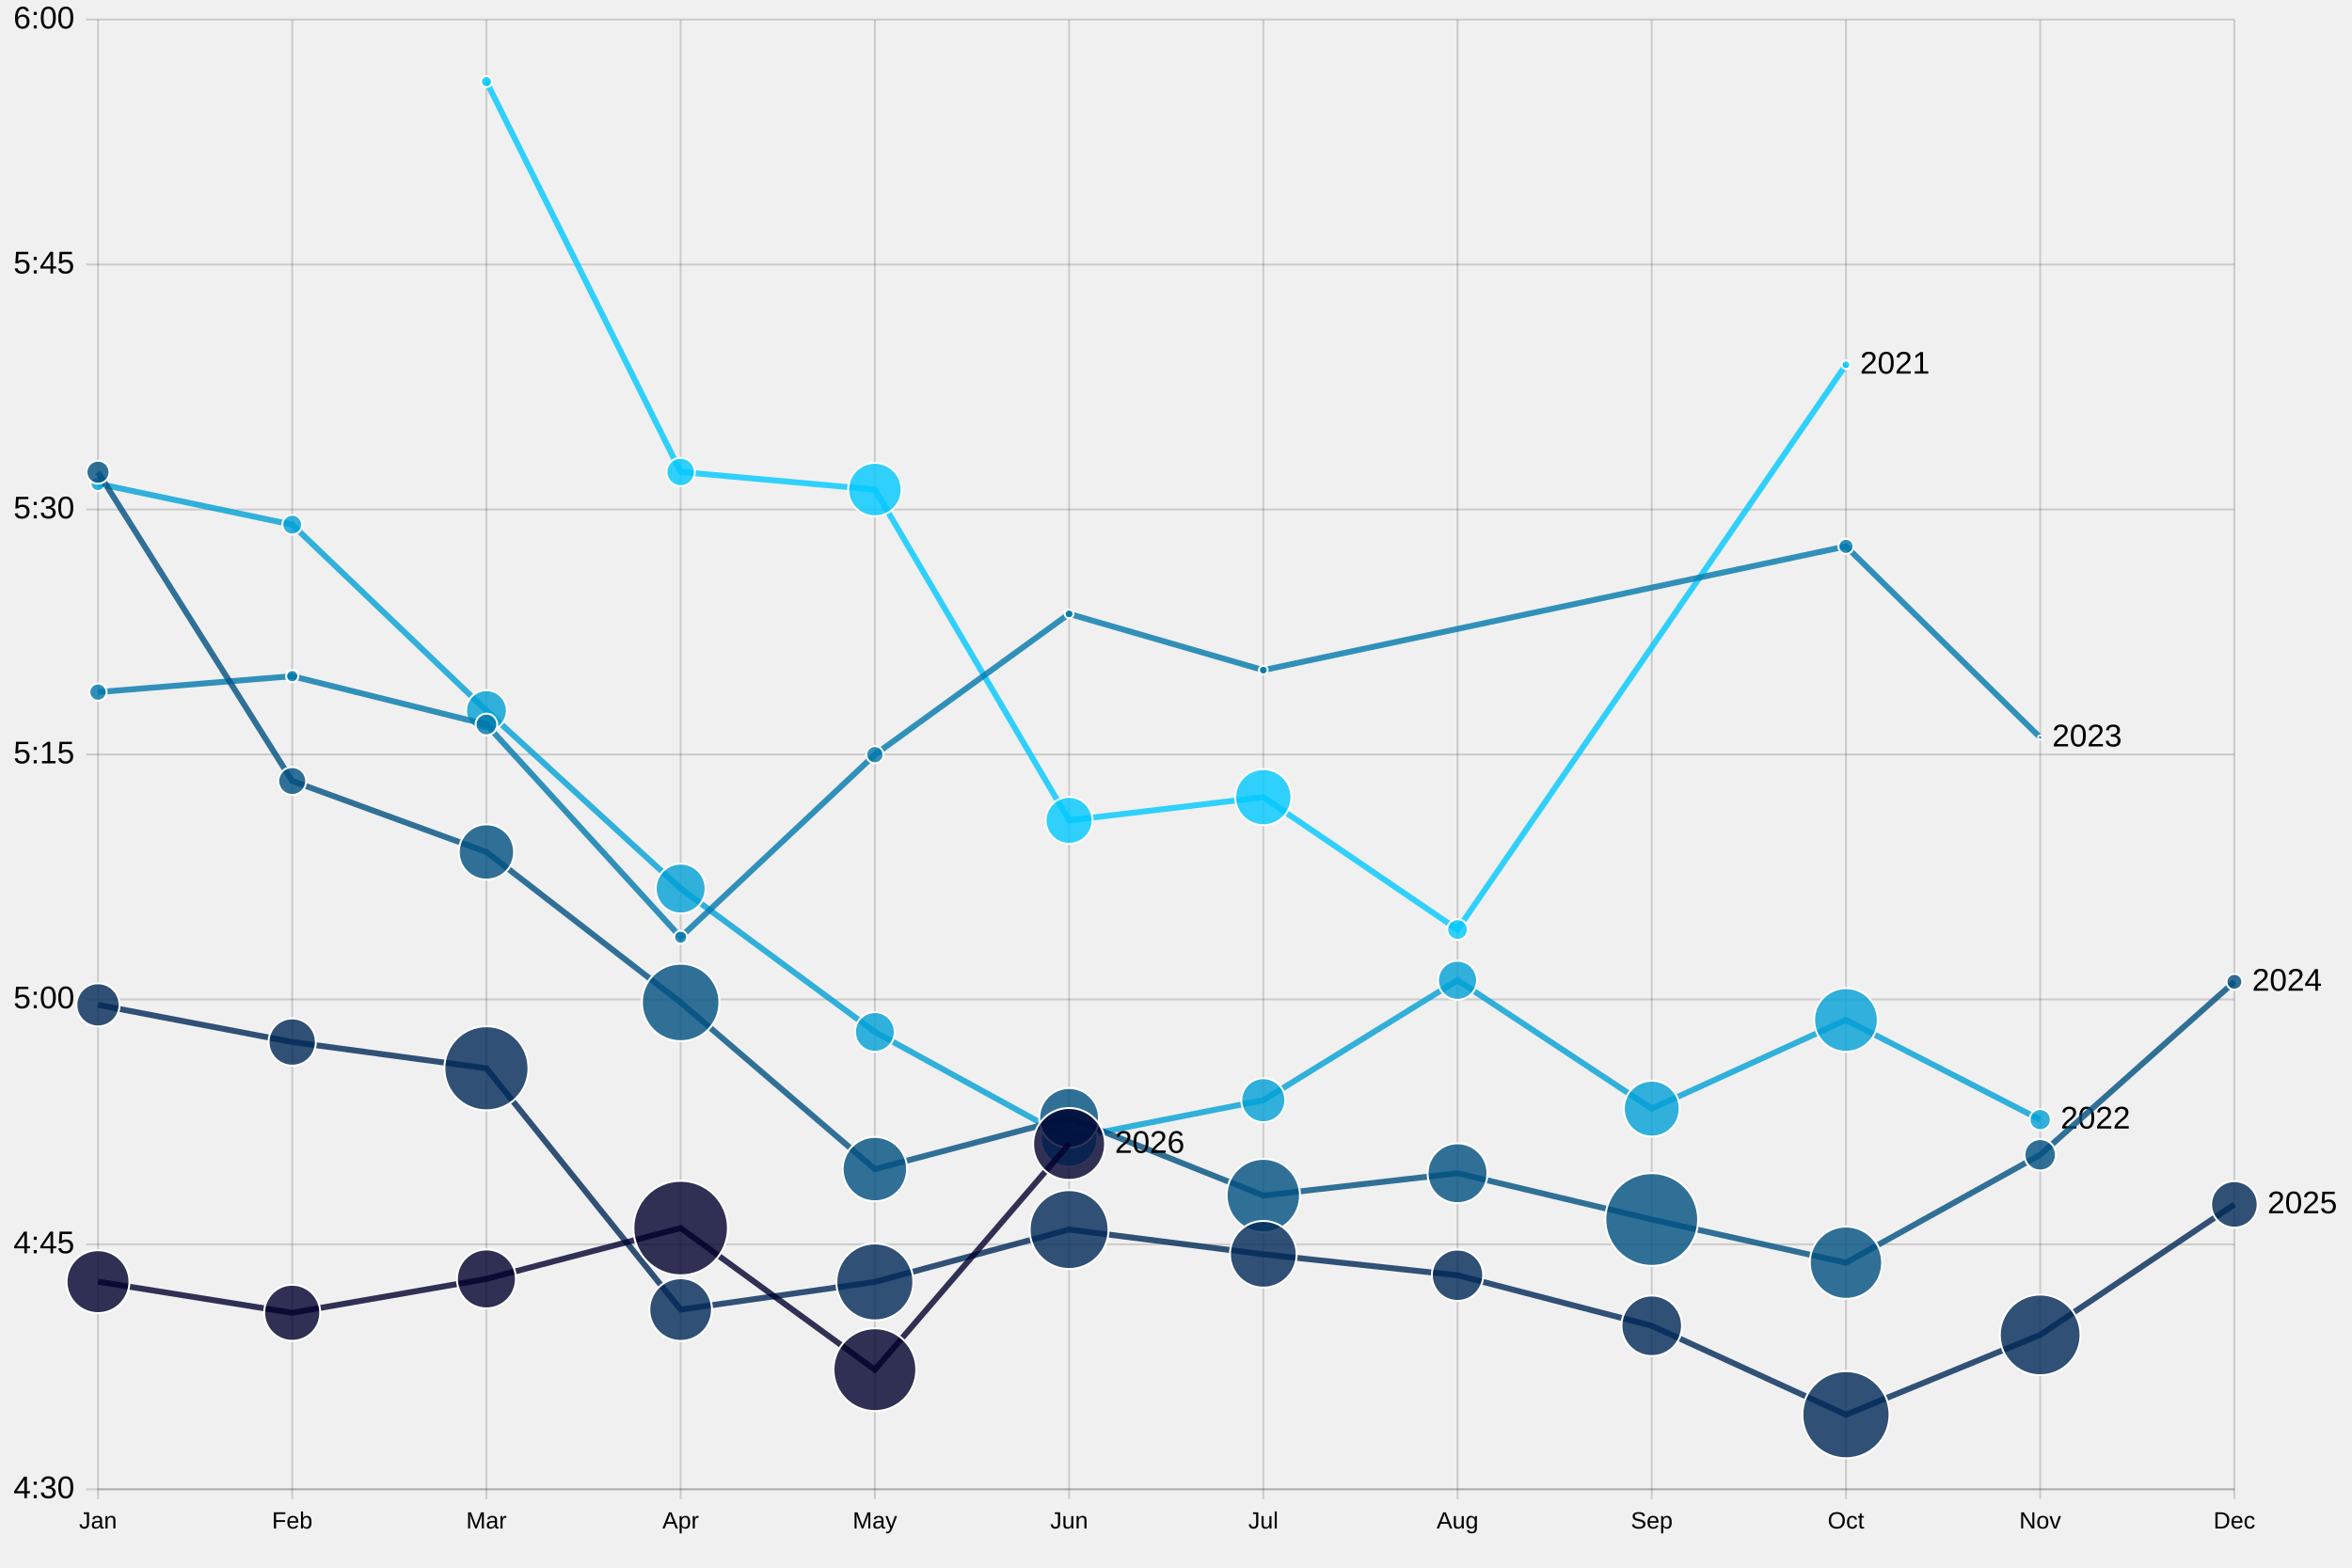
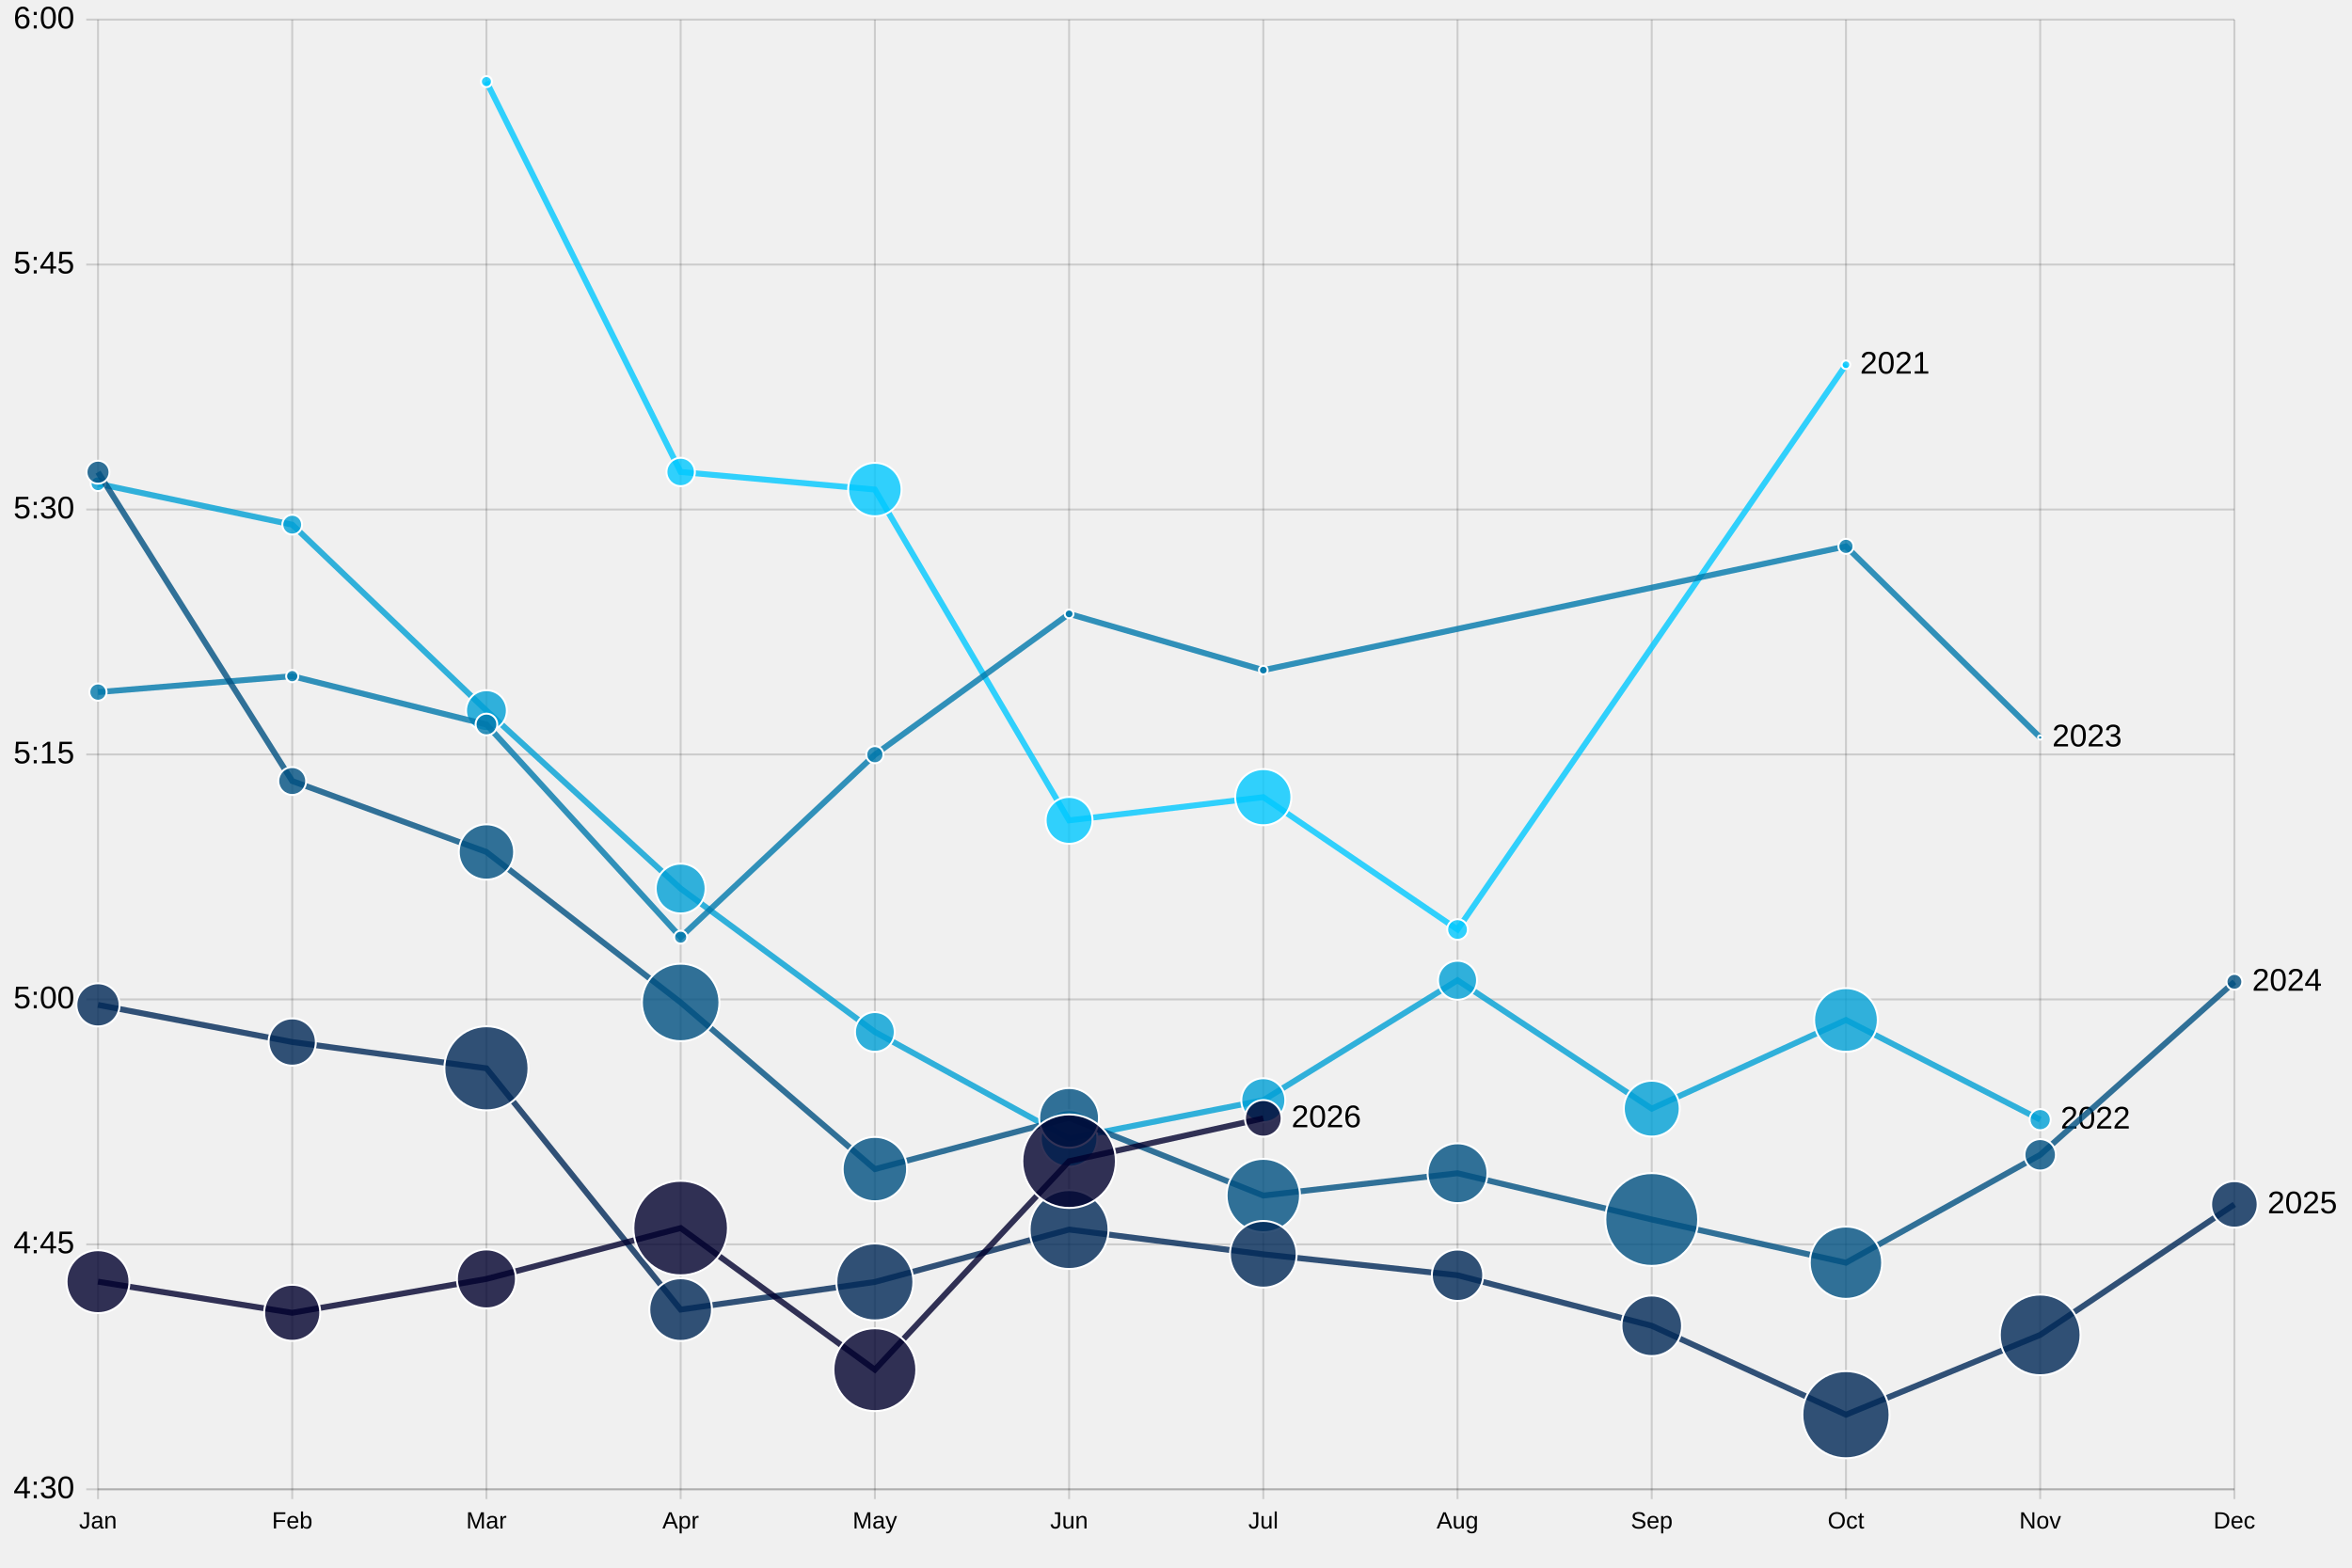
<svg xmlns="http://www.w3.org/2000/svg" viewBox="0 0 1200 800">
  <style>
  text {
    font-family: Arial;
    text-anchor: middle;
  }
  .plot-line {
    fill: none;
    stroke-width: 3px;
    opacity: 0.8;
    stroke: currentColor;
  }
  .plot-area {
    fill: currentColor;
    opacity: 0.25;
  }
  .plot-point {
    fill-opacity: 0.8;
    fill: currentColor;
    stroke: white;
    stroke-width: 1px;
  }
  .axis {
    stroke-width: 1px;
    stroke: black;
    opacity: 0.15;
  }
  .series-label {
    font-size: 16px;
    dominant-baseline: middle;
    text-anchor: start;
  }
  .y-axis-label {
    font-size: 16px;
    dominant-baseline: middle;
    text-anchor: end;
  }
  .year-2021 {
    color: rgb(0, 200, 255);
  }
  .year-2022 {
    color: rgb(0, 160, 213);
  }
  .year-2023 {
    color: rgb(0, 120, 171);
  }
  .year-2024 {
    color: rgb(0, 80, 129);
  }
  .year-2025 {
    color: rgb(0, 40, 87);
  }
  .year-2026 {
    color: rgb(0, 0, 45);
  }
  </style>
  <line x1="50" y1="760" x2="1140" y2="760" class="axis" />
  <line x1="50.0" y1="10" x2="50.0" y2="765" class="axis" />
  <text x="50.0" y="780" class="axis-label">Jan</text>
  <line x1="149.091" y1="10" x2="149.091" y2="765" class="axis" />
  <text x="149.091" y="780" class="axis-label">Feb</text>
  <line x1="248.182" y1="10" x2="248.182" y2="765" class="axis" />
  <text x="248.182" y="780" class="axis-label">Mar</text>
  <line x1="347.273" y1="10" x2="347.273" y2="765" class="axis" />
  <text x="347.273" y="780" class="axis-label">Apr</text>
  <line x1="446.364" y1="10" x2="446.364" y2="765" class="axis" />
  <text x="446.364" y="780" class="axis-label">May</text>
  <line x1="545.455" y1="10" x2="545.455" y2="765" class="axis" />
  <text x="545.455" y="780" class="axis-label">Jun</text>
  <line x1="644.545" y1="10" x2="644.545" y2="765" class="axis" />
  <text x="644.545" y="780" class="axis-label">Jul</text>
  <line x1="743.636" y1="10" x2="743.636" y2="765" class="axis" />
  <text x="743.636" y="780" class="axis-label">Aug</text>
  <line x1="842.727" y1="10" x2="842.727" y2="765" class="axis" />
  <text x="842.727" y="780" class="axis-label">Sep</text>
  <line x1="941.818" y1="10" x2="941.818" y2="765" class="axis" />
  <text x="941.818" y="780" class="axis-label">Oct</text>
  <line x1="1040.909" y1="10" x2="1040.909" y2="765" class="axis" />
  <text x="1040.909" y="780" class="axis-label">Nov</text>
  <line x1="1140.0" y1="10" x2="1140.0" y2="765" class="axis" />
  <text x="1140.0" y="780" class="axis-label">Dec</text>
  <line x1="44" y1="760.0" x2="1140" y2="760.0" class="axis" />
  <text x="38" y="760.0" class="y-axis-label">4:30</text>
  <line x1="44" y1="635.0" x2="1140" y2="635.0" class="axis" />
  <text x="38" y="635.0" class="y-axis-label">4:45</text>
  <line x1="44" y1="510.0" x2="1140" y2="510.0" class="axis" />
  <text x="38" y="510.0" class="y-axis-label">5:00</text>
  <line x1="44" y1="385.0" x2="1140" y2="385.0" class="axis" />
  <text x="38" y="385.0" class="y-axis-label">5:15</text>
  <line x1="44" y1="260.0" x2="1140" y2="260.0" class="axis" />
  <text x="38" y="260.0" class="y-axis-label">5:30</text>
  <line x1="44" y1="135.0" x2="1140" y2="135.0" class="axis" />
  <text x="38" y="135.0" class="y-axis-label">5:45</text>
  <line x1="44" y1="10.0" x2="1140" y2="10.0" class="axis" />
  <text x="38" y="10.0" class="y-axis-label">6:00</text>
  <path d="M 248.182,41.644 L 347.273,240.849 L 446.364,249.817 L 545.455,418.643 L 644.545,406.796 L 743.636,474.33 L 941.818,186.125" class="year-2021 plot-line" />
  <text x="948.998" y="186.125" class="series-label">2021</text>
  <circle class="year-2021 plot-point" cx="248.182" cy="41.644" r="2.812" />
  <circle class="year-2021 plot-point" cx="347.273" cy="240.849" r="7.244" />
  <circle class="year-2021 plot-point" cx="446.364" cy="249.817" r="13.634" />
  <circle class="year-2021 plot-point" cx="545.455" cy="418.643" r="11.964" />
  <circle class="year-2021 plot-point" cx="644.545" cy="406.796" r="14.328" />
  <circle class="year-2021 plot-point" cx="743.636" cy="474.33" r="5.282" />
  <circle class="year-2021 plot-point" cx="941.818" cy="186.125" r="2.18" />
  <path d="M 50.0,246.858 L 149.091,267.741 L 248.182,362.622 L 347.273,453.431 L 446.364,526.603 L 545.455,580.957 L 644.545,561.448 L 743.636,500.234 L 842.727,565.752 L 941.818,520.499 L 1040.909,571.364" class="year-2022 plot-line" />
  <text x="1051.309" y="571.364" class="series-label">2022</text>
  <circle class="year-2022 plot-point" cx="50.0" cy="246.858" r="3.756" />
  <circle class="year-2022 plot-point" cx="149.091" cy="267.741" r="5.05" />
  <circle class="year-2022 plot-point" cx="248.182" cy="362.622" r="10.412" />
  <circle class="year-2022 plot-point" cx="347.273" cy="453.431" r="12.722" />
  <circle class="year-2022 plot-point" cx="446.364" cy="526.603" r="10.136" />
  <circle class="year-2022 plot-point" cx="545.455" cy="580.957" r="14.428" />
  <circle class="year-2022 plot-point" cx="644.545" cy="561.448" r="11.228" />
  <circle class="year-2022 plot-point" cx="743.636" cy="500.234" r="9.954" />
  <circle class="year-2022 plot-point" cx="842.727" cy="565.752" r="14.256" />
  <circle class="year-2022 plot-point" cx="941.818" cy="520.499" r="16.24" />
  <circle class="year-2022 plot-point" cx="1040.909" cy="571.364" r="5.4" />
  <path d="M 50.0,353.182 L 149.091,345.041 L 248.182,369.71 L 347.273,478.251 L 446.364,385.111 L 545.455,313.262 L 644.545,341.975 L 941.818,278.811 L 1040.909,376.366" class="year-2023 plot-line" />
  <text x="1047.019" y="376.366" class="series-label">2023</text>
  <circle class="year-2023 plot-point" cx="50.0" cy="353.182" r="4.4" />
  <circle class="year-2023 plot-point" cx="149.091" cy="345.041" r="3.106" />
  <circle class="year-2023 plot-point" cx="248.182" cy="369.71" r="5.534" />
  <circle class="year-2023 plot-point" cx="347.273" cy="478.251" r="3.318" />
  <circle class="year-2023 plot-point" cx="446.364" cy="385.111" r="4.382" />
  <circle class="year-2023 plot-point" cx="545.455" cy="313.262" r="2.228" />
  <circle class="year-2023 plot-point" cx="644.545" cy="341.975" r="2.212" />
  <circle class="year-2023 plot-point" cx="941.818" cy="278.811" r="3.854" />
  <circle class="year-2023 plot-point" cx="1040.909" cy="376.366" r="1.11" />
  <path d="M 50.0,240.96 L 149.091,398.57 L 248.182,434.769 L 347.273,511.551 L 446.364,596.599 L 545.455,570.461 L 644.545,610.093 L 743.636,598.711 L 842.727,622.32 L 941.818,644.366 L 1040.909,589.312 L 1140.0,501.019" class="year-2024 plot-line" />
  <text x="1149.036" y="501.019" class="series-label">2024</text>
  <circle class="year-2024 plot-point" cx="50.0" cy="240.96" r="5.872" />
  <circle class="year-2024 plot-point" cx="149.091" cy="398.57" r="7.116" />
  <circle class="year-2024 plot-point" cx="248.182" cy="434.769" r="14.114" />
  <circle class="year-2024 plot-point" cx="347.273" cy="511.551" r="19.776" />
  <circle class="year-2024 plot-point" cx="446.364" cy="596.599" r="16.424" />
  <circle class="year-2024 plot-point" cx="545.455" cy="570.461" r="15.24" />
  <circle class="year-2024 plot-point" cx="644.545" cy="610.093" r="18.722" />
  <circle class="year-2024 plot-point" cx="743.636" cy="598.711" r="15.268" />
  <circle class="year-2024 plot-point" cx="842.727" cy="622.32" r="23.682" />
  <circle class="year-2024 plot-point" cx="941.818" cy="644.366" r="18.45" />
  <circle class="year-2024 plot-point" cx="1040.909" cy="589.312" r="8.014" />
  <circle class="year-2024 plot-point" cx="1140.0" cy="501.019" r="4.036" />
  <path d="M 50.0,512.791 L 149.091,531.75 L 248.182,545.16 L 347.273,668.292 L 446.364,654.184 L 545.455,627.451 L 644.545,640.07 L 743.636,650.768 L 842.727,676.559 L 941.818,721.929 L 1040.909,681.206 L 1140.0,614.611" class="year-2025 plot-line" />
  <text x="1156.868" y="614.611" class="series-label">2025</text>
  <circle class="year-2025 plot-point" cx="50.0" cy="512.791" r="11.014" />
  <circle class="year-2025 plot-point" cx="149.091" cy="531.75" r="12.056" />
  <circle class="year-2025 plot-point" cx="248.182" cy="545.16" r="21.458" />
  <circle class="year-2025 plot-point" cx="347.273" cy="668.292" r="15.988" />
  <circle class="year-2025 plot-point" cx="446.364" cy="654.184" r="19.638" />
  <circle class="year-2025 plot-point" cx="545.455" cy="627.451" r="20.124" />
  <circle class="year-2025 plot-point" cx="644.545" cy="640.07" r="17.018" />
  <circle class="year-2025 plot-point" cx="743.636" cy="650.768" r="13.102" />
  <circle class="year-2025 plot-point" cx="842.727" cy="676.559" r="15.45" />
  <circle class="year-2025 plot-point" cx="941.818" cy="721.929" r="22.236" />
  <circle class="year-2025 plot-point" cx="1040.909" cy="681.206" r="20.586" />
  <circle class="year-2025 plot-point" cx="1140.0" cy="614.611" r="11.868" />
-   <path d="M 50.0,654.047 L 149.091,669.923 L 248.182,652.641 L 347.273,626.686 L 446.364,698.959 L 545.455,583.772" class="year-2026 plot-line" />
-   <text x="568.807" y="583.772" class="series-label">2026</text>
+   <path d="M 50.0,654.047 L 149.091,669.923 L 248.182,652.641 L 347.273,626.686 L 446.364,698.959 L 545.455,592.564 L 644.545,570.703" class="year-2026 plot-line" />
+   <text x="658.889" y="570.703" class="series-label">2026</text>
  <circle class="year-2026 plot-point" cx="50.0" cy="654.047" r="16.052" />
  <circle class="year-2026 plot-point" cx="149.091" cy="669.923" r="14.304" />
  <circle class="year-2026 plot-point" cx="248.182" cy="652.641" r="15.044" />
  <circle class="year-2026 plot-point" cx="347.273" cy="626.686" r="24.118" />
  <circle class="year-2026 plot-point" cx="446.364" cy="698.959" r="21.136" />
-   <circle class="year-2026 plot-point" cx="545.455" cy="583.772" r="18.352" />
+   <circle class="year-2026 plot-point" cx="545.455" cy="592.564" r="23.864" />
+   <circle class="year-2026 plot-point" cx="644.545" cy="570.703" r="9.344" />
</svg>
